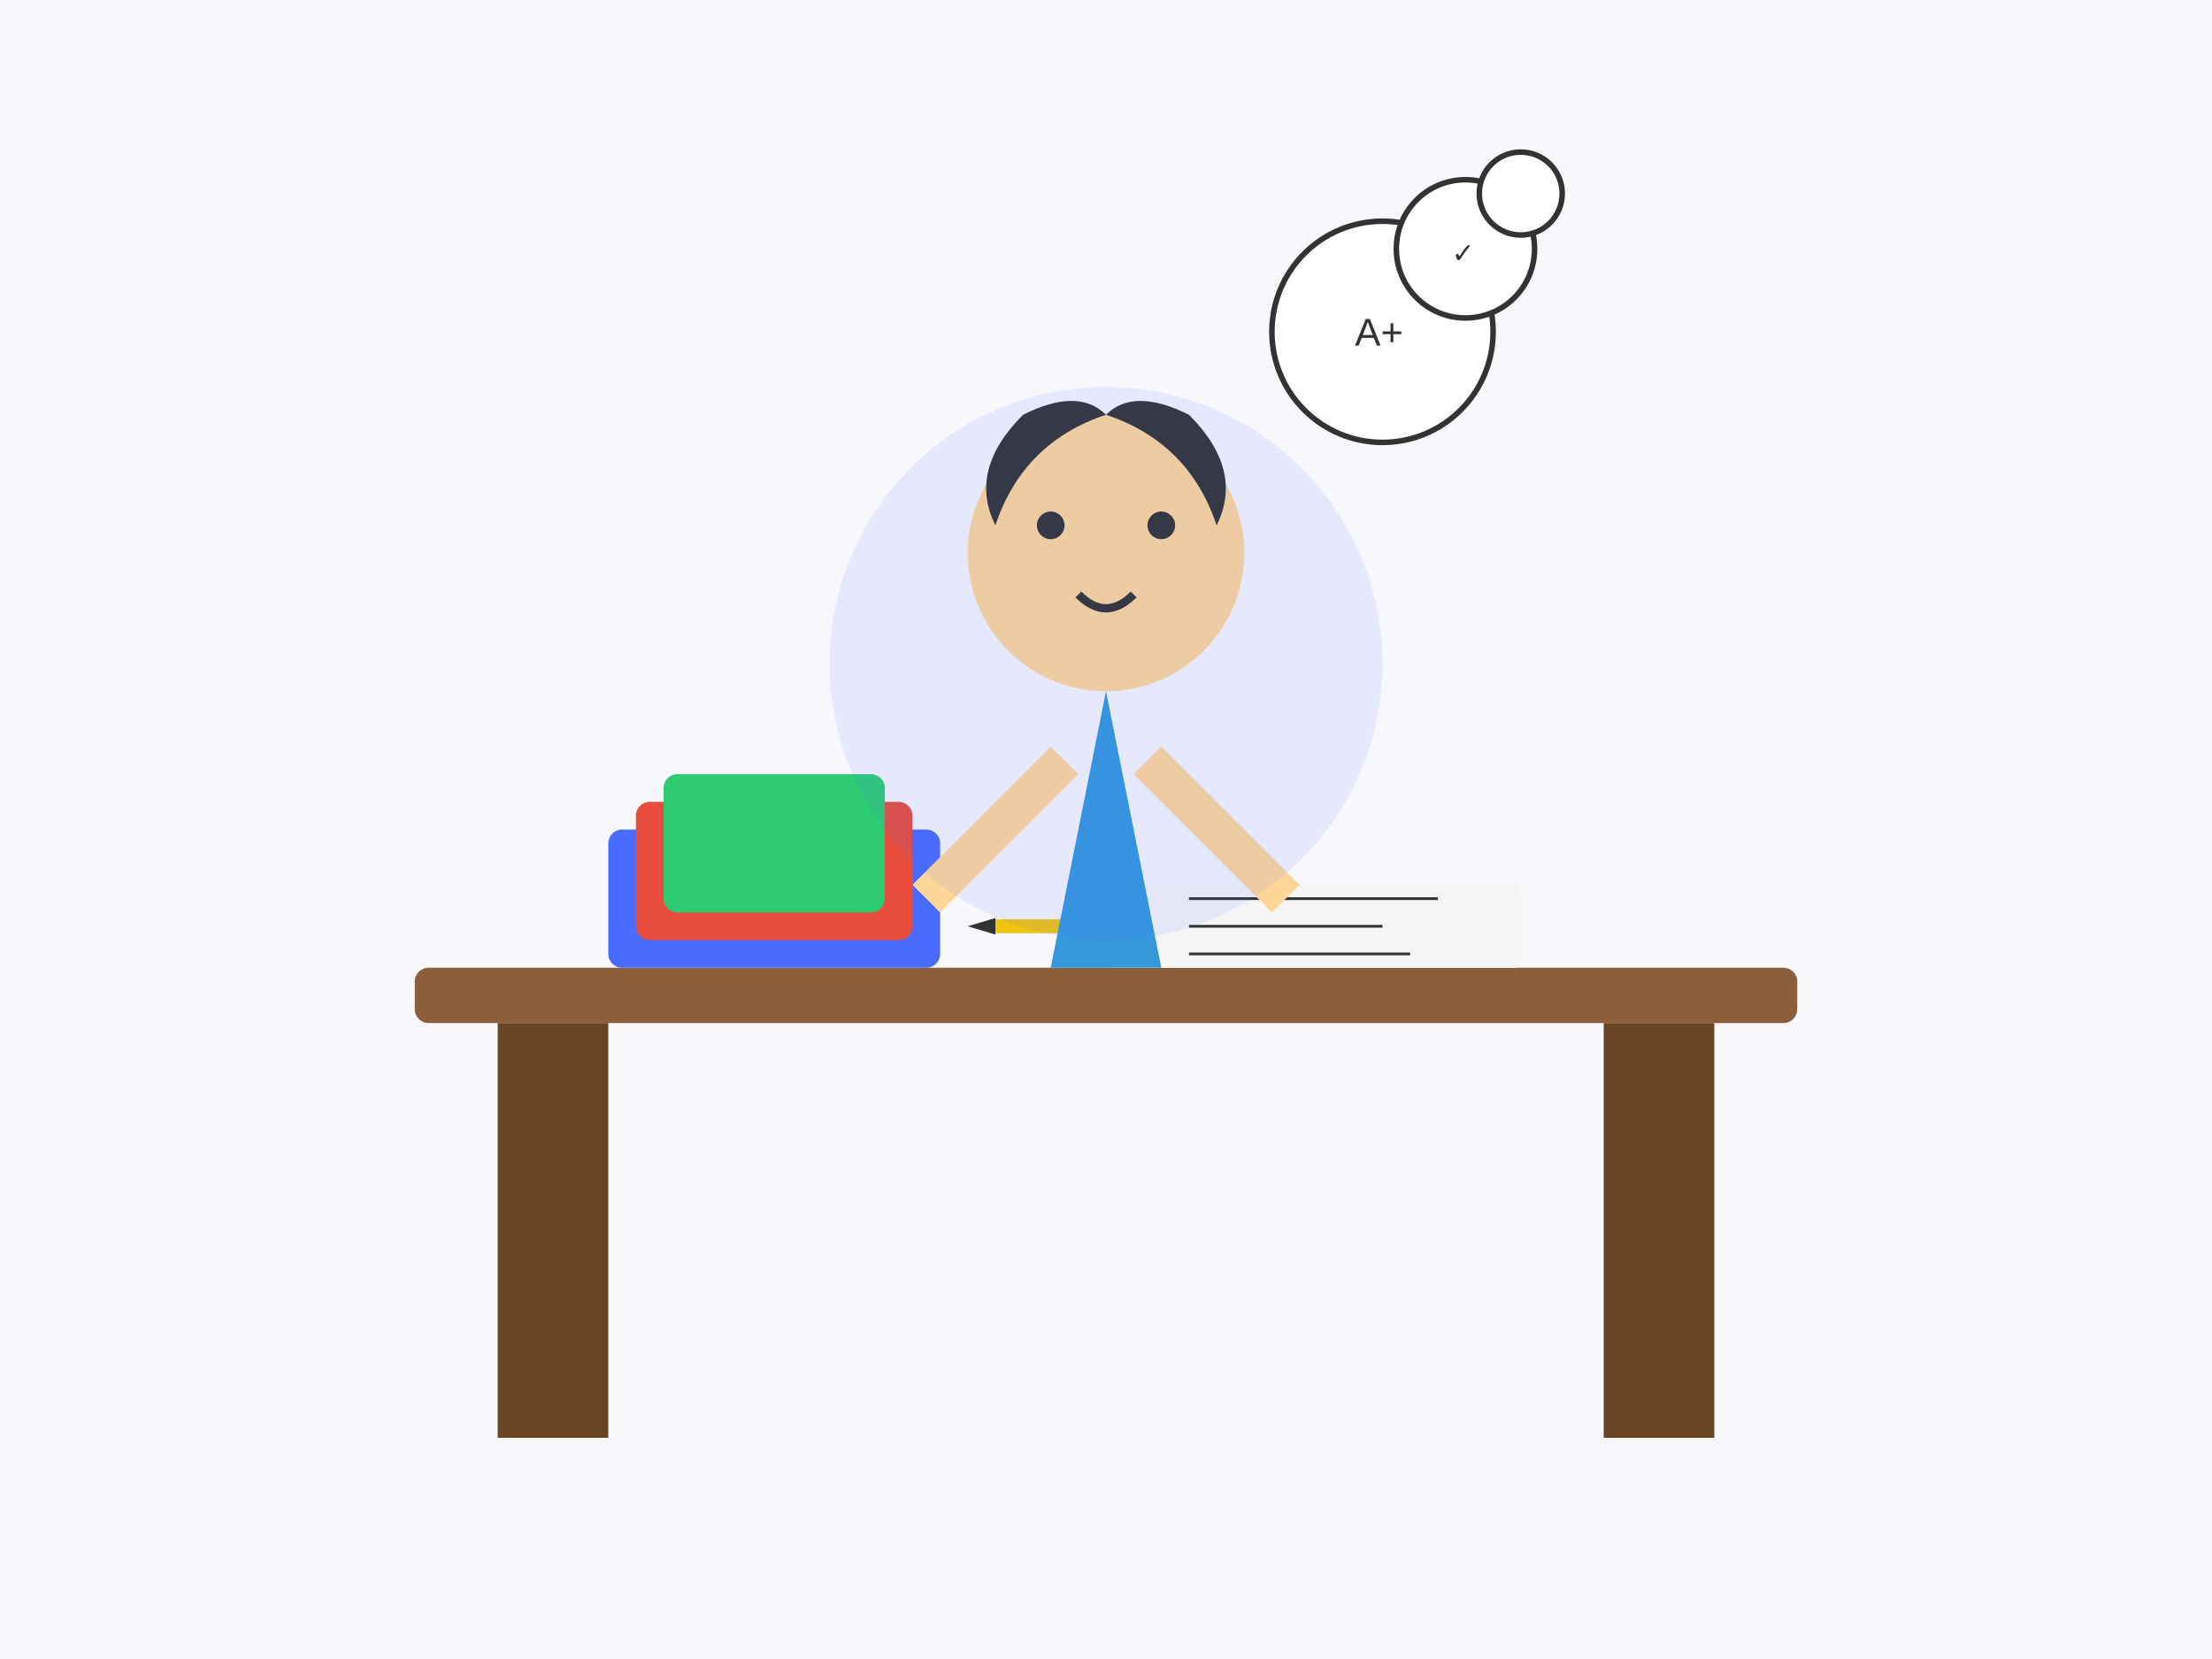
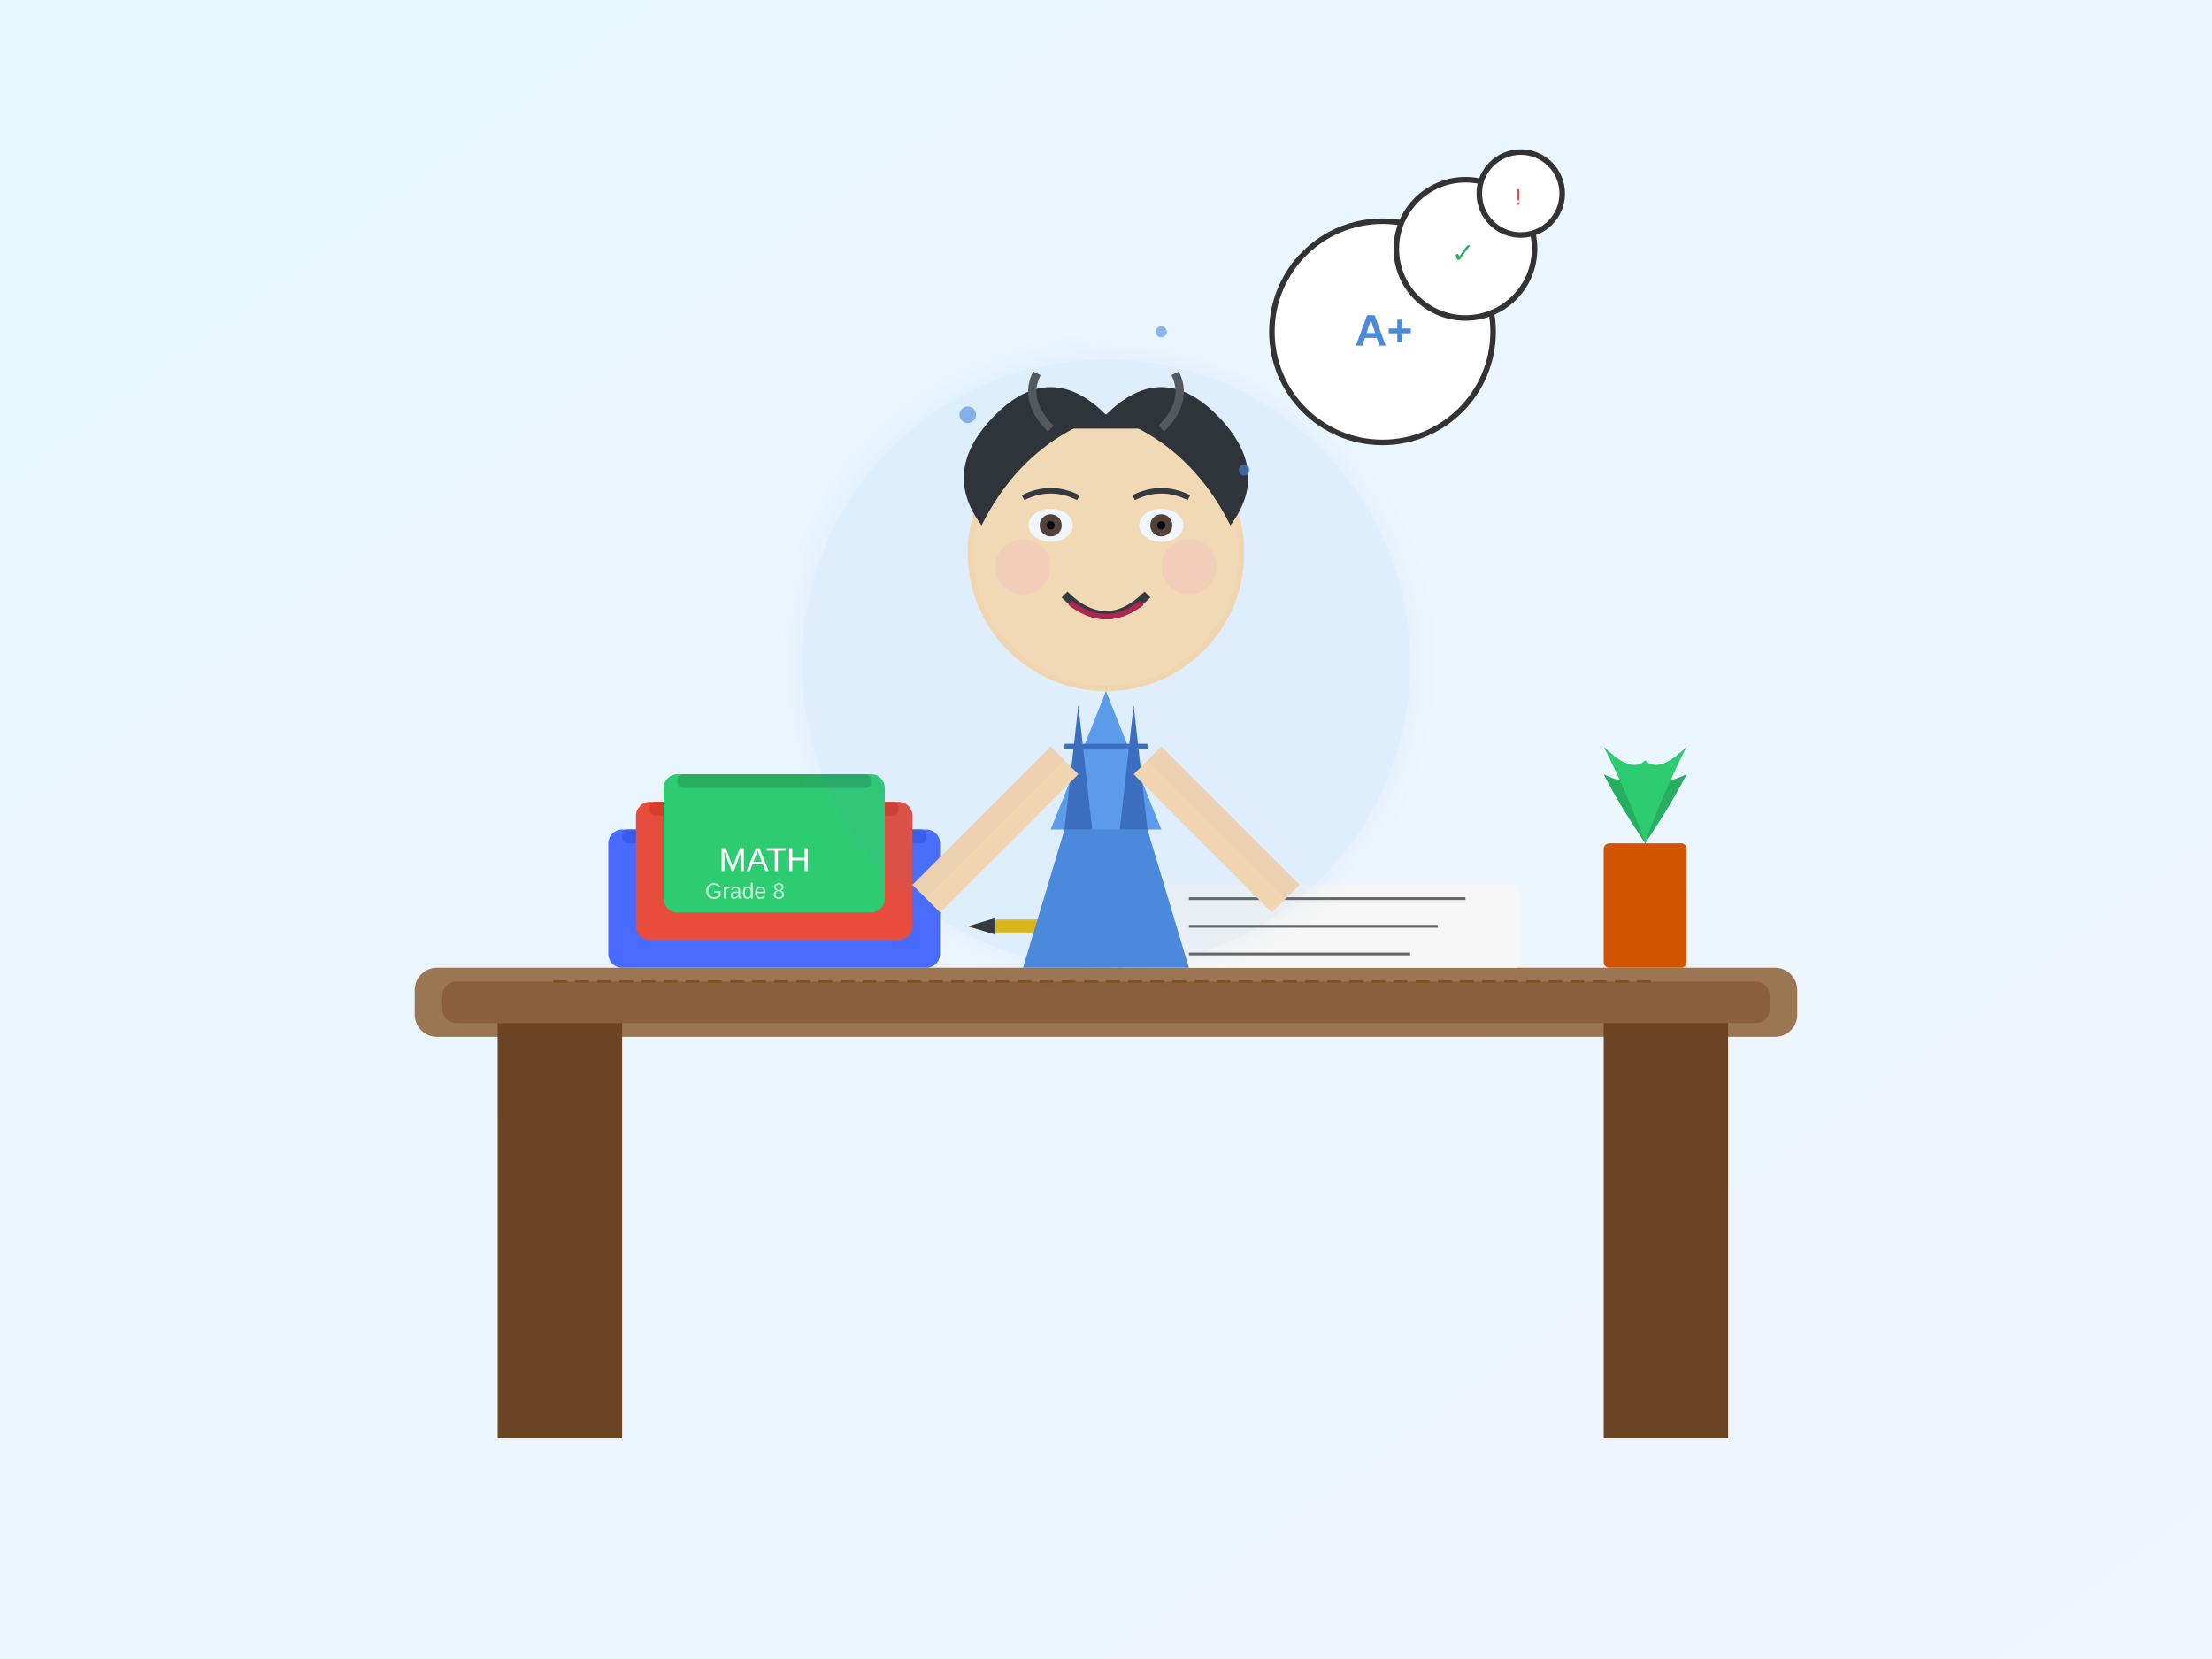
<svg xmlns="http://www.w3.org/2000/svg" viewBox="0 0 800 600" width="800" height="600">
-   <rect x="0" y="0" width="800" height="600" fill="#f9f9ff" opacity="0.8" />
-   <rect x="150" y="350" width="500" height="20" rx="5" fill="#8b5e3c" />
-   <rect x="180" y="370" width="40" height="150" fill="#6b4423" />
-   <rect x="580" y="370" width="40" height="150" fill="#6b4423" />
+   <defs>
+     <linearGradient id="bgGradient" x1="0%" y1="0%" x2="100%" y2="100%">
+       <stop offset="0%" style="stop-color:#e6f7ff;stop-opacity:1" />
+       <stop offset="100%" style="stop-color:#f0f5ff;stop-opacity:1" />
+     </linearGradient>
+     <filter id="glow" x="-20%" y="-20%" width="140%" height="140%">
+       <feGaussianBlur stdDeviation="5" result="blur" />
+       <feComposite in="SourceGraphic" in2="blur" operator="over" />
+     </filter>
+   </defs>
+   <rect x="0" y="0" width="800" height="600" fill="url(#bgGradient)" />
+   <rect x="150" y="350" width="500" height="25" rx="8" fill="#9b7653" />
+   <rect x="160" y="355" width="480" height="15" rx="5" fill="#8b5e3c" />
+   <rect x="180" y="370" width="45" height="150" fill="#6b4423" />
+   <rect x="580" y="370" width="45" height="150" fill="#6b4423" />
+   <line x1="200" y1="355" x2="600" y2="355" stroke="#7d5329" stroke-width="1" stroke-dasharray="5,3" />
  <rect x="220" y="300" width="120" height="50" rx="5" fill="#4a6bff" />
+   <rect x="225" y="300" width="110" height="5" rx="2" fill="#3a5bef" />
  <rect x="230" y="290" width="100" height="50" rx="5" fill="#e74c3c" />
+   <rect x="235" y="290" width="90" height="5" rx="2" fill="#d73c2c" />
  <rect x="240" y="280" width="80" height="50" rx="5" fill="#2ecc71" />
-   <rect x="400" y="320" width="150" height="30" rx="2" fill="#f5f5f5" />
-   <line x1="430" y1="325" x2="520" y2="325" stroke="#333" stroke-width="1" />
-   <line x1="430" y1="335" x2="500" y2="335" stroke="#333" stroke-width="1" />
-   <line x1="430" y1="345" x2="510" y2="345" stroke="#333" stroke-width="1" />
+   <rect x="245" y="280" width="70" height="5" rx="2" fill="#27ae60" />
+   <text x="260" y="315" font-family="Arial" font-size="12" fill="#fff">MATH</text>
+   <text x="255" y="325" font-family="Arial" font-size="8" fill="#fff" opacity="0.7">Grade 8</text>
+   <rect x="400" y="320" width="150" height="30" rx="2" fill="#f9f9f9" />
+   <rect x="400" y="320" width="150" height="30" rx="2" fill="#eee" opacity="0.3" />
+   <line x1="430" y1="325" x2="530" y2="325" stroke="#666" stroke-width="1" />
+   <line x1="430" y1="335" x2="520" y2="335" stroke="#666" stroke-width="1" />
+   <line x1="430" y1="345" x2="510" y2="345" stroke="#666" stroke-width="1" />
+   <line x1="405" y1="320" x2="405" y2="350" stroke="#ff9999" stroke-width="1" />
  <line x1="400" y1="335" x2="360" y2="335" stroke="#f1c40f" stroke-width="5" />
+   <line x1="400" y1="335" x2="360" y2="335" stroke="#e5b80d" stroke-width="4" />
  <polygon points="360,332 350,335 360,338" fill="#333" />
-   <circle cx="400" cy="200" r="50" fill="#ffd699" />
-   <circle cx="380" cy="190" r="5" fill="#333" />
-   <circle cx="420" cy="190" r="5" fill="#333" />
-   <path d="M390 215 Q400 225 410 215" stroke="#333" stroke-width="3" fill="none" />
-   <path d="M400 150 Q430 160 440 190 Q450 170 430 150 Q410 140 400 150" fill="#333" />
-   <path d="M400 150 Q370 160 360 190 Q350 170 370 150 Q390 140 400 150" fill="#333" />
-   <path d="M400 250 L380 350 L420 350 Z" fill="#3498db" />
-   <path d="M380 270 L330 320 L340 330 L390 280" fill="#ffd699" />
-   <path d="M420 270 L470 320 L460 330 L410 280" fill="#ffd699" />
+   <polygon points="400,333 395,335 400,337" fill="#f7dc6f" />
+   <circle cx="400" cy="200" r="50" fill="#ffdbac" />
+   <circle cx="400" cy="200" r="48" fill="#ffe0b2" />
+   <ellipse cx="380" cy="190" rx="8" ry="6" fill="#fff" />
+   <circle cx="380" cy="190" r="4" fill="#553c2b" />
+   <circle cx="380" cy="190" r="1.5" fill="#000" />
+   <ellipse cx="420" cy="190" rx="8" ry="6" fill="#fff" />
+   <circle cx="420" cy="190" r="4" fill="#553c2b" />
+   <circle cx="420" cy="190" r="1.5" fill="#000" />
+   <path d="M370 180 Q380 175 390 180" stroke="#333" stroke-width="2" fill="none" />
+   <path d="M410 180 Q420 175 430 180" stroke="#333" stroke-width="2" fill="none" />
+   <path d="M385 215 Q400 230 415 215" stroke="#333" stroke-width="3" fill="none" />
+   <path d="M387 218 Q400 228 413 218" stroke="#b91d47" stroke-width="2" fill="none" />
+   <circle cx="370" cy="205" r="10" fill="#ffb6c1" opacity="0.3" />
+   <circle cx="430" cy="205" r="10" fill="#ffb6c1" opacity="0.3" />
+   <path d="M400 150 Q430 160 445 190 Q460 170 440 150 Q420 130 400 150" fill="#2c2c2c" />
+   <path d="M400 150 Q370 160 355 190 Q340 170 360 150 Q380 130 400 150" fill="#2c2c2c" />
+   <path d="M365 155 Q380 145 400 150 Q420 145 435 155" fill="#2c2c2c" />
+   <path d="M420 155 Q430 145 425 135" stroke="#555" stroke-width="3" fill="none" />
+   <path d="M380 155 Q370 145 375 135" stroke="#555" stroke-width="3" fill="none" />
+   <path d="M400 250 L370 350 L430 350 Z" fill="#4a89dc" />
+   <path d="M400 250 L380 300 L420 300 Z" fill="#5d9cec" />
+   <path d="M390 255 L385 300 L395 300 L390 255" fill="#396bbd" />
+   <path d="M410 255 L415 300 L405 300 L410 255" fill="#396bbd" />
+   <line x1="385" y1="270" x2="415" y2="270" stroke="#396bbd" stroke-width="2" />
+   <path d="M380 270 L330 320 L340 330 L390 280" fill="#ffdbac" />
+   <path d="M420 270 L470 320 L460 330 L410 280" fill="#ffdbac" />
+   <path d="M380 270 L330 320 L335 325 L385 275" fill="#edc9af" opacity="0.3" />
+   <path d="M420 270 L470 320 L465 325 L415 275" fill="#edc9af" opacity="0.3" />
  <circle cx="500" cy="120" r="40" fill="#fff" stroke="#333" stroke-width="2" />
  <circle cx="530" cy="90" r="25" fill="#fff" stroke="#333" stroke-width="2" />
  <circle cx="550" cy="70" r="15" fill="#fff" stroke="#333" stroke-width="2" />
-   <text x="490" y="125" font-family="Arial" font-size="14" fill="#333">A+</text>
-   <text x="525" y="95" font-family="Arial" font-size="10" fill="#333">✓</text>
-   <circle cx="400" cy="240" r="100" fill="#4a6bff" opacity="0.1">
-     <animate attributeName="opacity" values="0.1;0.2;0.1" dur="3s" repeatCount="indefinite" />
+   <text x="490" y="125" font-family="Arial" font-weight="bold" font-size="16" fill="#4a89dc">A+</text>
+   <text x="525" y="95" font-family="Arial" font-size="10" fill="#27ae60">✓</text>
+   <text x="548" y="74" font-family="Arial" font-size="8" fill="#e74c3c">!</text>
+   <rect x="580" y="305" width="30" height="45" rx="2" fill="#d35400" />
+   <path d="M595 305 Q585 290 580 280 Q590 285 595 280 Q600 285 610 280 Q605 290 595 305" fill="#27ae60" />
+   <path d="M595 305 Q600 290 610 270 Q600 280 595 275 Q590 280 580 270 Q590 290 595 305" fill="#2ecc71" />
+   <circle cx="400" cy="240" r="110" fill="#4a89dc" opacity="0.08" filter="url(#glow)">
+     <animate attributeName="opacity" values="0.08;0.15;0.08" dur="3s" repeatCount="indefinite" />
+     <animate attributeName="r" values="110;115;110" dur="3s" repeatCount="indefinite" />
+   </circle>
+   <circle cx="350" cy="150" r="3" fill="#4a89dc" opacity="0.6">
+     <animate attributeName="cy" values="150;145;150" dur="2s" repeatCount="indefinite" />
+     <animate attributeName="opacity" values="0.6;0.9;0.6" dur="2s" repeatCount="indefinite" />
+   </circle>
+   <circle cx="450" cy="170" r="2" fill="#4a89dc" opacity="0.6">
+     <animate attributeName="cy" values="170;165;170" dur="2.5s" repeatCount="indefinite" />
+     <animate attributeName="opacity" values="0.6;0.9;0.6" dur="2.5s" repeatCount="indefinite" />
+   </circle>
+   <circle cx="420" cy="120" r="2" fill="#4a89dc" opacity="0.6">
+     <animate attributeName="cy" values="120;115;120" dur="3s" repeatCount="indefinite" />
+     <animate attributeName="opacity" values="0.6;0.9;0.6" dur="3s" repeatCount="indefinite" />
  </circle>
</svg>
